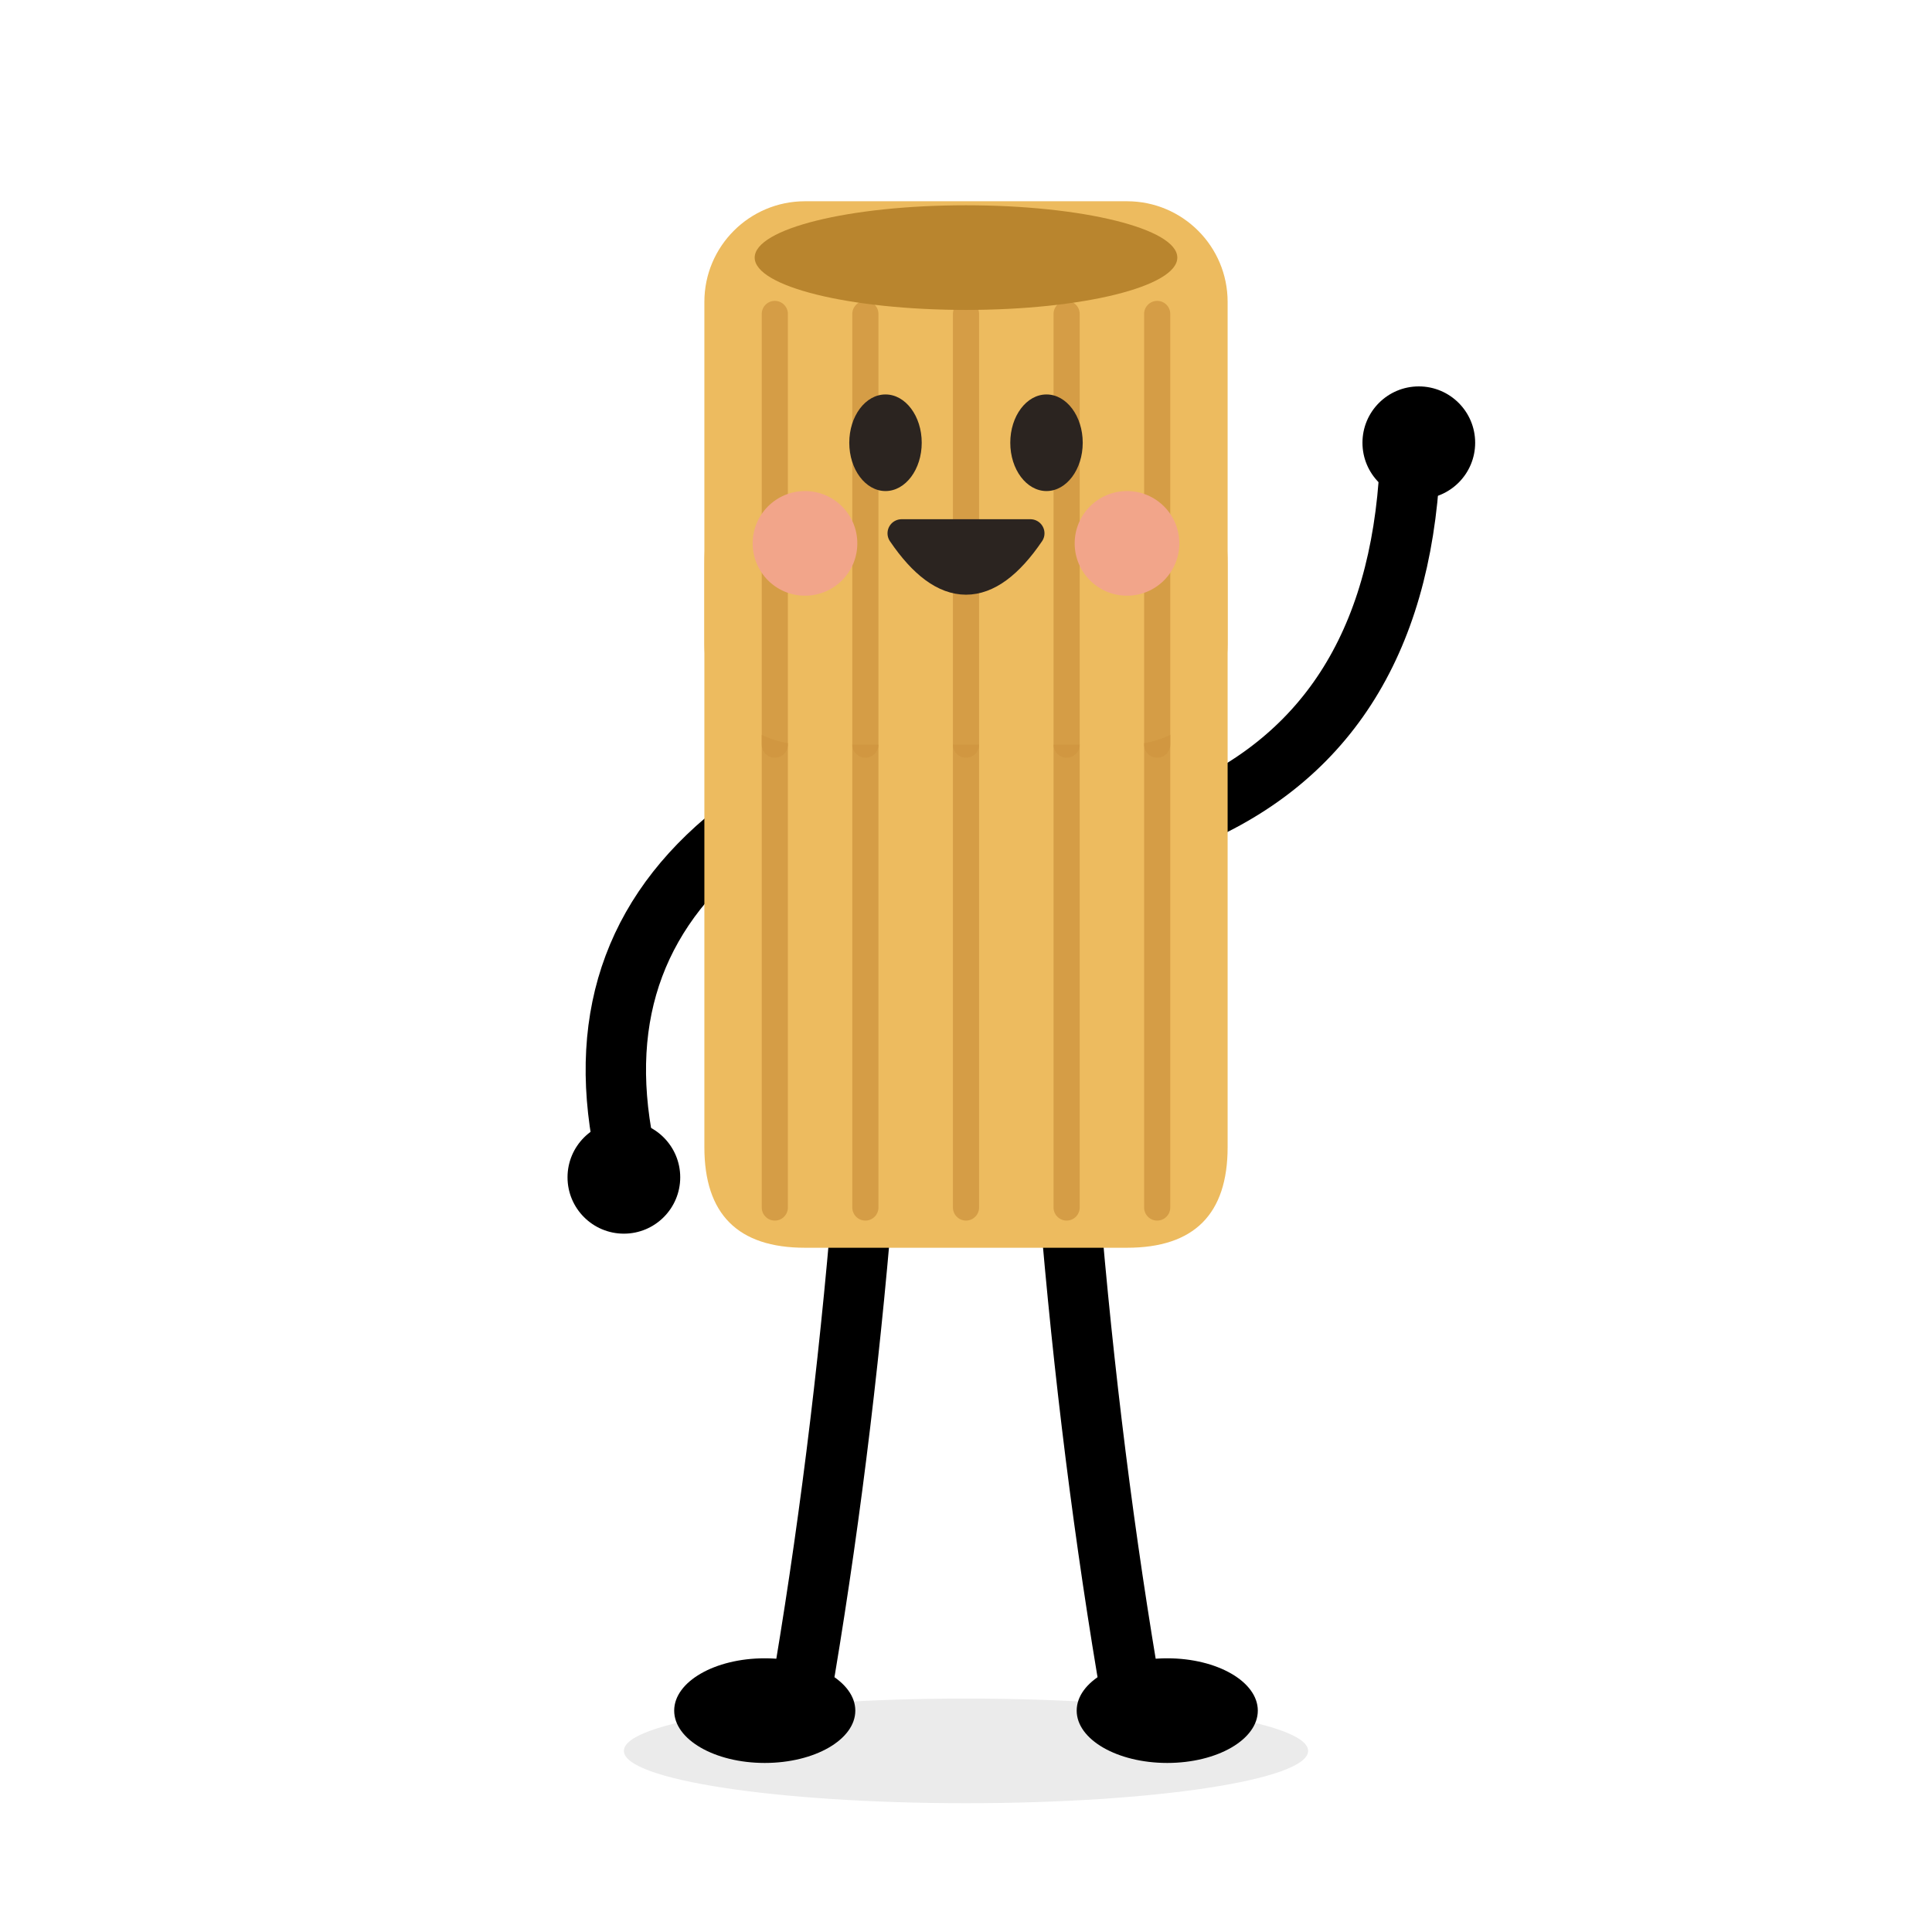
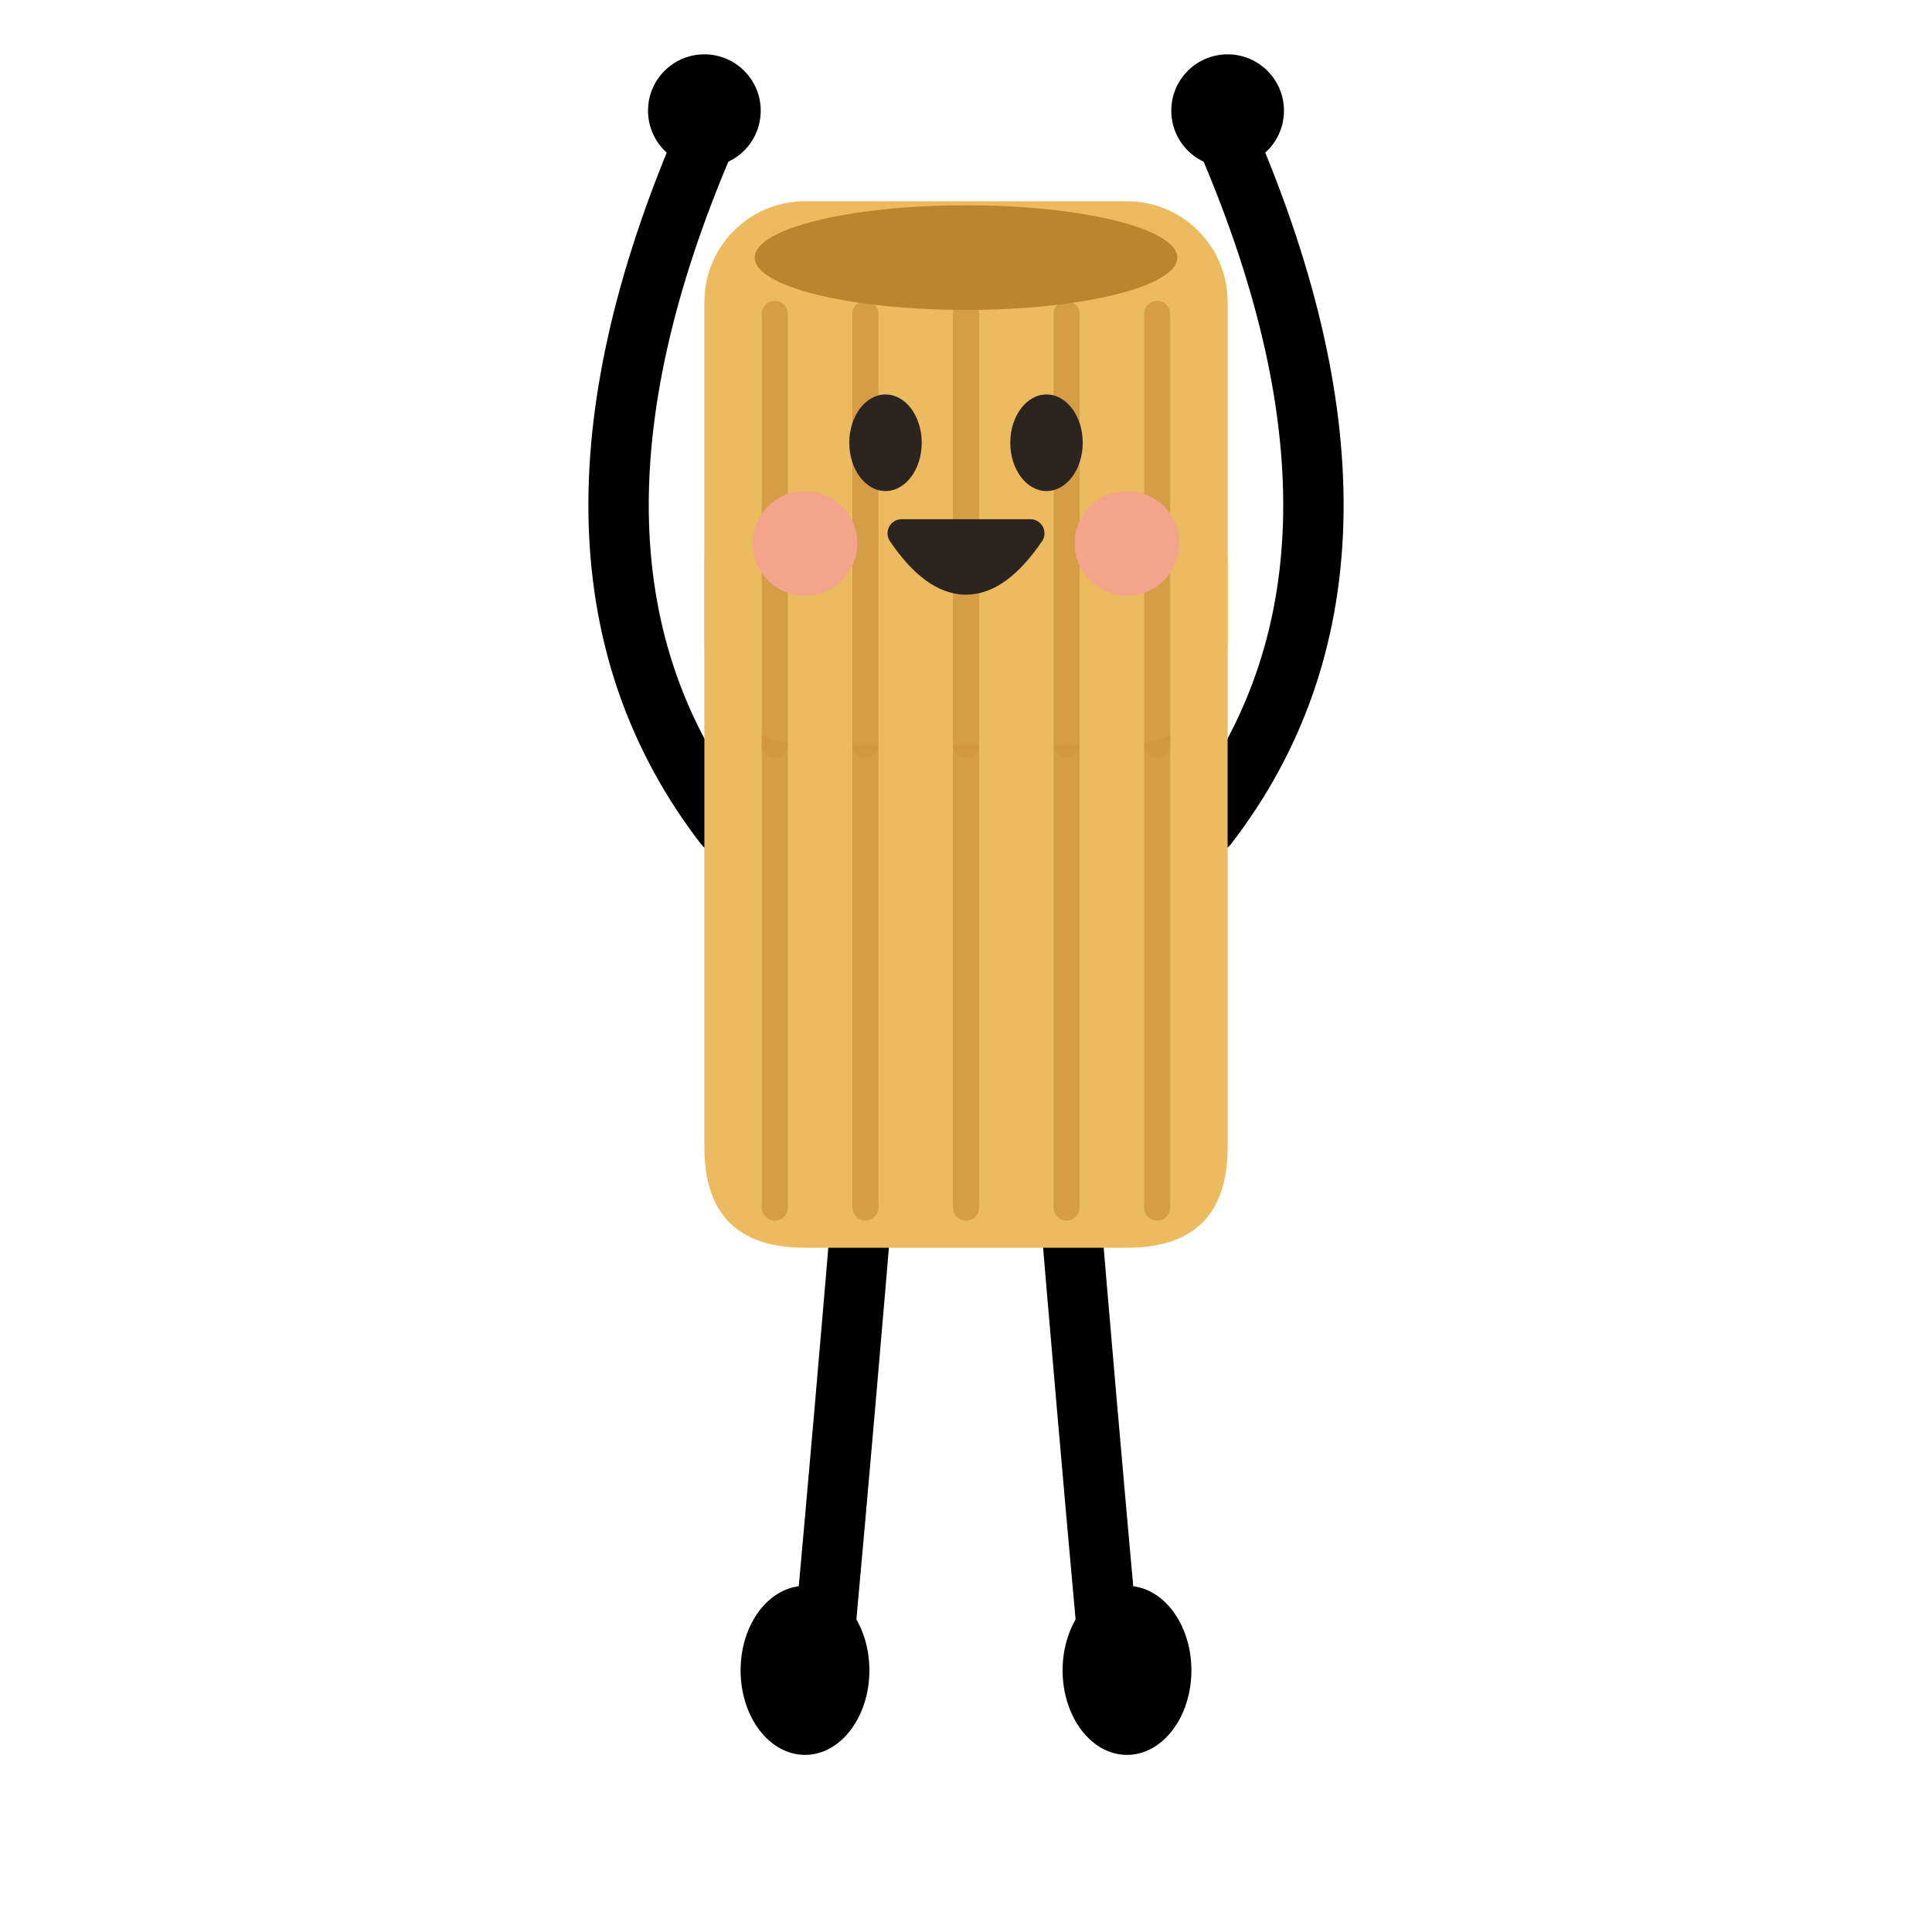
- <svg xmlns="http://www.w3.org/2000/svg" data-character="rigatoni" width="96" height="96" viewBox="0 0 96 96" fill="none" stroke="currentColor" stroke-width="3" stroke-linecap="round" stroke-linejoin="round" data-figure="wave">
-   <ellipse cx="48" cy="87" rx="17" ry="2.6" fill="currentColor" stroke="none" opacity="0.08" />
-   <g data-part="legs">
-     <path d="M43 58 Q42 71 40 83" />
-     <path d="M53 58 Q54 71 56 83" />
-     <ellipse cx="38" cy="85" rx="4.5" ry="2.6" fill="currentColor" stroke="none" />
-     <ellipse cx="58" cy="85" rx="4.5" ry="2.6" fill="currentColor" stroke="none" />
-   </g>
+ <svg xmlns="http://www.w3.org/2000/svg" data-character="rigatoni" width="96" height="96" viewBox="0 0 96 96" fill="none" stroke="currentColor" stroke-width="3" stroke-linecap="round" stroke-linejoin="round" data-figure="hang">
  <g>
-     <animateTransform attributeName="transform" type="translate" values="0 0;0 -1.5;0 0" keyTimes="0;0.5;1" calcMode="spline" keySplines="0.45 0 0.55 1;0.45 0 0.55 1" dur="0.8s" repeatCount="indefinite" />
-     <path d="M37 41 Q29 47 31 57" />
-     <circle cx="31" cy="58.5" r="2.8" fill="currentColor" stroke="none" />
-     <g>
-       <animateTransform attributeName="transform" type="rotate" values="0 59 41;-22 59 41;0 59 41;-22 59 41;0 59 41" keyTimes="0;0.25;0.5;0.75;1" calcMode="spline" keySplines="0.45 0 0.55 1;0.45 0 0.55 1;0.45 0 0.55 1;0.45 0 0.55 1" dur="1.6s" repeatCount="indefinite" />
-       <path d="M58 41 Q69 37 70 24" />
-       <circle cx="70.5" cy="22" r="2.8" fill="currentColor" stroke="none" />
+     <animateTransform attributeName="transform" type="rotate" values="-4 48 5;4 48 5;-4 48 5" keyTimes="0;0.5;1" calcMode="spline" keySplines="0.45 0 0.55 1;0.45 0 0.55 1" dur="1.6s" repeatCount="indefinite" />
+     <g data-part="legs">
+       <path d="M43 58 Q42 70 41 81">
+         <animate attributeName="d" values="M43 58 Q42 70 41 81;M43 58 Q41 70 38 80;M43 58 Q42 70 41 81" keyTimes="0;0.5;1" calcMode="spline" keySplines="0.45 0 0.55 1;0.45 0 0.55 1" dur="0.8s" repeatCount="indefinite" />
+       </path>
+       <path d="M53 58 Q54 70 55 81">
+         <animate attributeName="d" values="M53 58 Q54 70 55 81;M53 58 Q55 70 58 80;M53 58 Q54 70 55 81" keyTimes="0;0.5;1" calcMode="spline" keySplines="0.45 0 0.55 1;0.45 0 0.55 1" dur="0.8s" repeatCount="indefinite" />
+       </path>
+       <ellipse cx="40" cy="83" rx="3.2" ry="4.2" fill="currentColor" stroke="none" />
+       <ellipse cx="56" cy="83" rx="3.2" ry="4.2" fill="currentColor" stroke="none" />
    </g>
+     <path d="M36 41 Q26 28 35 7" />
+     <circle cx="35" cy="5.5" r="2.8" fill="currentColor" stroke="none" />
+     <path d="M60 41 Q70 28 61 7" />
+     <circle cx="61" cy="5.5" r="2.8" fill="currentColor" stroke="none" />
    <path data-part="body" d="M40 23 L56 23 Q61 23 61 28 L61 57 Q61 62 56 62 L40 62 Q35 62 35 57 L35 28 Q35 23 40 23 Z" fill="#EDBB5F" stroke="none" />
    <path d="M38.5 25.0 L38.5 60.0" stroke="#CF9640" stroke-width="1.3" opacity="0.8" />
    <path d="M43 25.0 L43 60.0" stroke="#CF9640" stroke-width="1.3" opacity="0.8" />
    <path d="M48 25.0 L48 60.0" stroke="#CF9640" stroke-width="1.3" opacity="0.8" />
    <path d="M53 25.0 L53 60.0" stroke="#CF9640" stroke-width="1.3" opacity="0.8" />
    <path d="M57.5 25.0 L57.5 60.0" stroke="#CF9640" stroke-width="1.3" opacity="0.8" />
    <g data-part="head">
-       <animateTransform attributeName="transform" type="rotate" values="0 48 41;4 48 41;0 48 41;4 48 41;0 48 41" keyTimes="0;0.25;0.5;0.75;1" calcMode="spline" keySplines="0.45 0 0.55 1;0.45 0 0.55 1;0.45 0 0.55 1;0.45 0 0.55 1" dur="1.6s" repeatCount="indefinite" />
      <rect x="35" y="10" width="26" height="27" rx="5" fill="#EDBB5F" stroke="none" />
      <path d="M38.5 15.6 L38.5 37.0" stroke="#CF9640" stroke-width="1.3" opacity="0.8" />
      <path d="M43 15.6 L43 37.0" stroke="#CF9640" stroke-width="1.3" opacity="0.8" />
      <path d="M48 15.6 L48 37.0" stroke="#CF9640" stroke-width="1.3" opacity="0.8" />
      <path d="M53 15.6 L53 37.0" stroke="#CF9640" stroke-width="1.3" opacity="0.8" />
      <path d="M57.5 15.6 L57.5 37.0" stroke="#CF9640" stroke-width="1.3" opacity="0.8" />
      <ellipse cx="48" cy="12.8" rx="10.5" ry="2.6" fill="#B9852E" stroke="none" />
      <g data-part="face" transform="translate(0 -6)">
        <circle cx="40" cy="33" r="2.6" fill="#F2A58A" stroke="none" />
        <circle cx="56" cy="33" r="2.6" fill="#F2A58A" stroke="none" />
        <ellipse cx="44" cy="28" rx="1.8" ry="2.4" fill="#2B2420" stroke="none" />
        <ellipse cx="52" cy="28" rx="1.8" ry="2.4" fill="#2B2420" stroke="none" />
        <path d="M44.8 32.5 Q48 37.2 51.2 32.5 Z" fill="#2B2420" stroke="#2B2420" stroke-width="1.4" />
      </g>
    </g>
  </g>
</svg>
